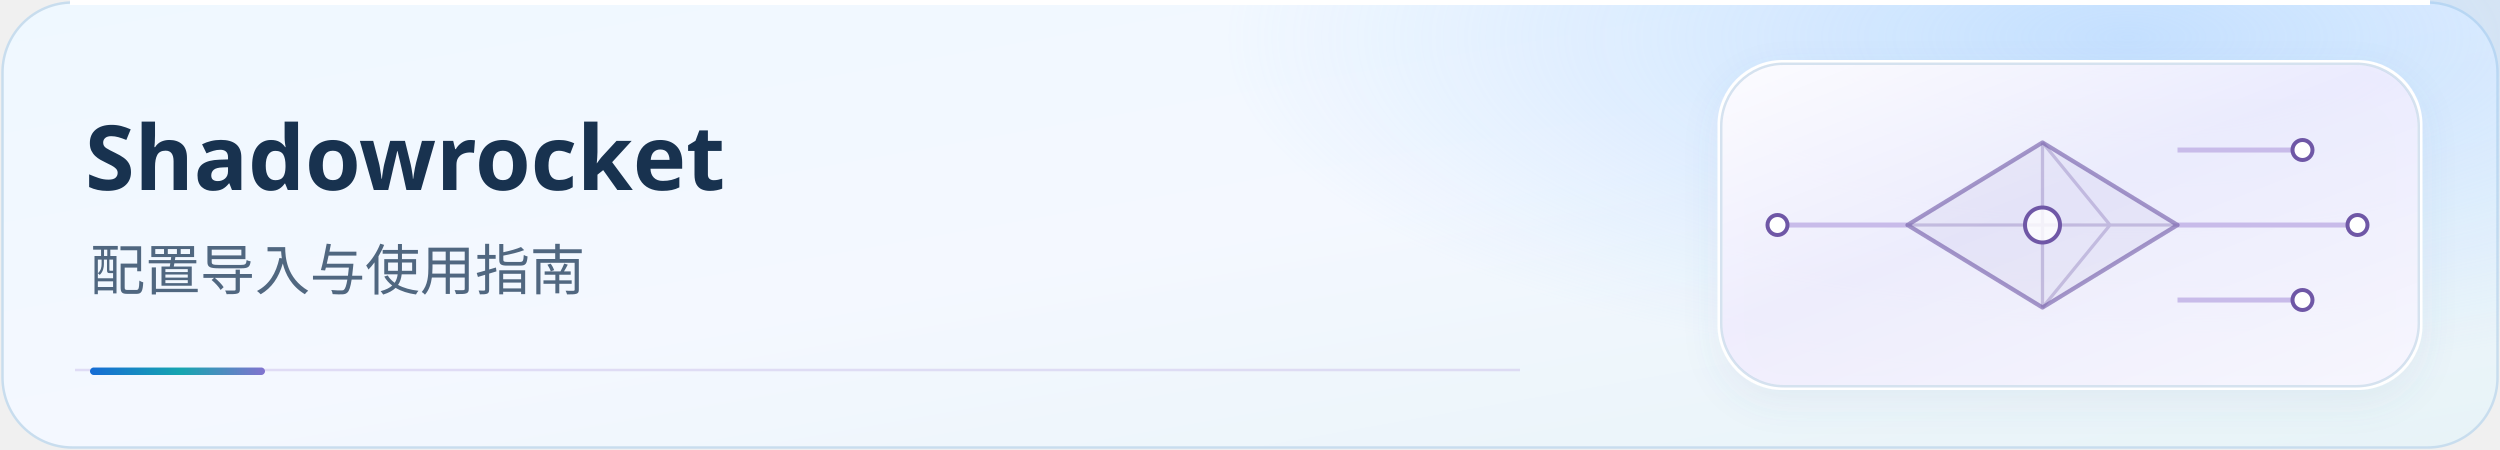
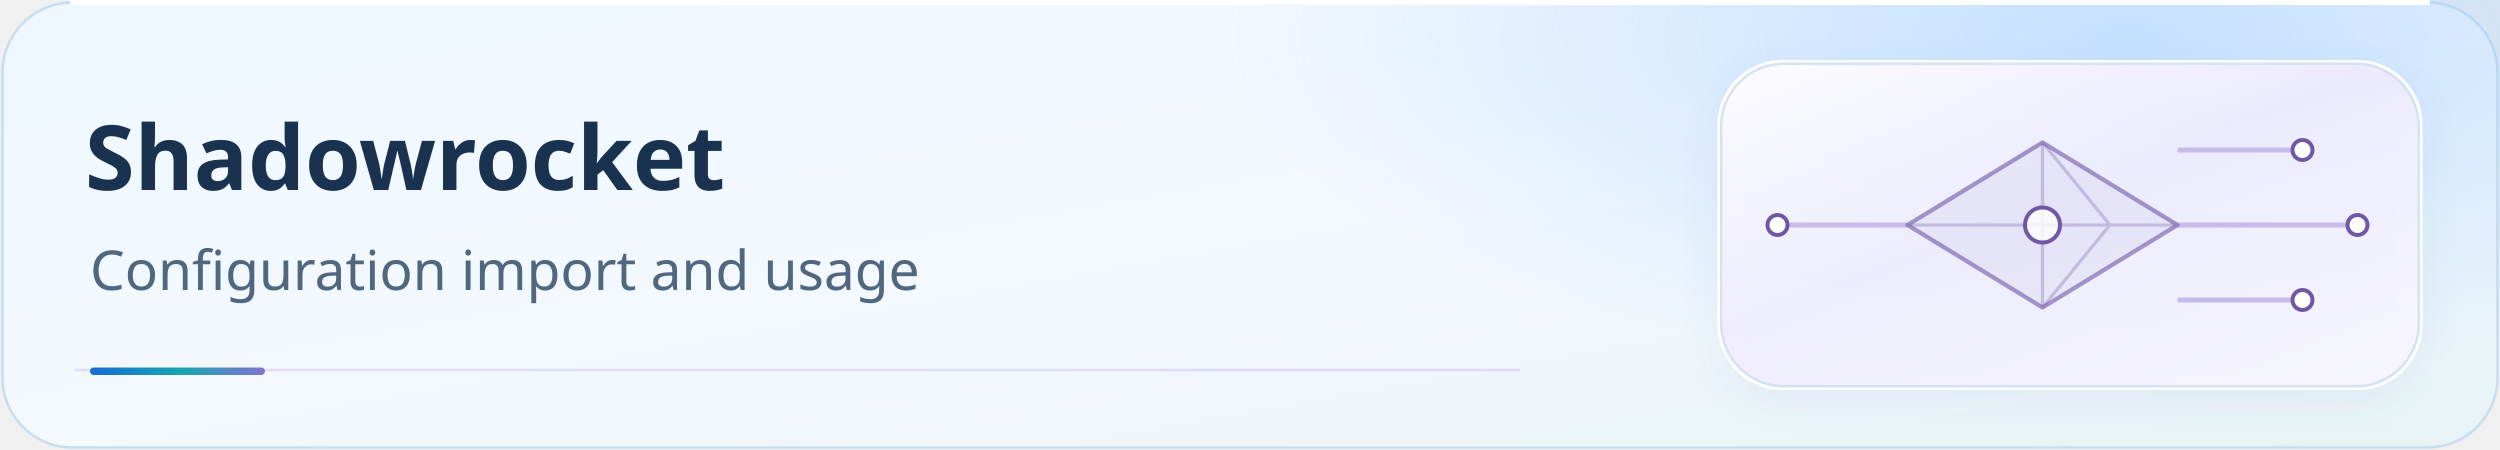
<svg xmlns="http://www.w3.org/2000/svg" width="1000" height="180" viewBox="0 0 1000 180" role="img" aria-labelledby="title desc">
  <defs>
    <linearGradient id="base" x1="0" y1="0" x2="1" y2="1">
      <stop stop-color="#eff8ff" />
      <stop offset=".5" stop-color="#f4f8ff" />
      <stop offset="1" stop-color="#e7f3f7" />
    </linearGradient>
    <linearGradient id="glass" x1="0" y1="0" x2=".85" y2="1">
      <stop stop-color="#ffffff" stop-opacity=".88" />
      <stop offset=".48" stop-color="#ffffff" stop-opacity=".25" />
      <stop offset="1" stop-color="#ffffff" stop-opacity=".57" />
    </linearGradient>
    <linearGradient id="ribbon" x1="0" x2="1">
      <stop stop-color="#166cd5" />
      <stop offset=".52" stop-color="#16a6b0" />
      <stop offset="1" stop-color="#8273cf" />
    </linearGradient>
    <radialGradient id="aura">
      <stop stop-color="#95c8ff" stop-opacity=".5" />
      <stop offset="1" stop-color="#95c8ff" stop-opacity="0" />
    </radialGradient>
    <filter id="shadow" x="-10%" y="-15%" width="120%" height="140%">
      <feDropShadow dx="0" dy="5" stdDeviation="7" flood-color="#51739b" flood-opacity=".09" />
    </filter>
    <marker id="arrow" viewBox="0 0 8 8" refX="7" refY="4" markerWidth="7" markerHeight="7" orient="auto-start-reverse">
      <path d="M1 1L7 4L1 7" fill="none" stroke="#6384ac" stroke-width="1.5" stroke-linecap="round" stroke-linejoin="round" />
    </marker>
  </defs>
  <g font-family="'Segoe UI','PingFang SC','Microsoft YaHei',sans-serif">
    <rect x="1" y="1" width="998" height="178" rx="28" fill="url(#base)" stroke="#c8ddee" />
    <ellipse cx="850" cy="15" rx="360" ry="135" fill="url(#aura)" />
    <path d="M28 1H972" stroke="#ffffff" stroke-width="2" />
    <path d="M30 148H608" stroke="#c8bbe9" stroke-opacity=".45" />
    <rect x="688" y="25" width="280" height="130" rx="25" fill="#eae4fc" fill-opacity=".8" stroke="#ffffff" stroke-width="2" filter="url(#shadow)" />
    <rect x="688.5" y="25.5" width="279" height="129" rx="25" fill="url(#glass)" stroke="#a8c2dd" stroke-opacity=".48" />
    <g transform="translate(711 40) scale(1)" fill="none" stroke-linejoin="round">
      <path d="M0 50H52M160 20H210M160 50H232M160 80H210" stroke="#c8bbe9" stroke-width="2" />
      <path d="M52 50L106 17L160 50L106 83Z" fill="#6f57a6" fill-opacity=".06" stroke="#6f57a6" stroke-opacity=".6" stroke-width="1.7" />
      <path d="M106 17V83M52 50H160M106 17L133 50L106 83" stroke="#6f57a6" stroke-opacity=".3" stroke-width="1.3" />
      <circle cx="106" cy="50" r="7" fill="#ffffff" fill-opacity=".8" stroke="#6f57a6" stroke-width="1.6" />
      <g fill="#ffffff" stroke="#6f57a6" stroke-width="1.6">
        <circle cx="0" cy="50" r="4" />
        <circle cx="210" cy="20" r="4" />
        <circle cx="232" cy="50" r="4" />
        <circle cx="210" cy="80" r="4" />
      </g>
    </g>
    <text x="34" y="76" font-size="36" font-weight="650" fill="#18324f">Shadowrocket</text>
-     <text x="36" y="116" font-size="22" font-weight="400" fill="#506780">配置导入与使用指南</text>
+     <text x="36" y="116" font-size="22" font-weight="400" fill="#506780">Configuration import and usage</text>
    <rect x="36" y="147" width="70" height="3" rx="1.5" fill="url(#ribbon)" />
  </g>
</svg>
